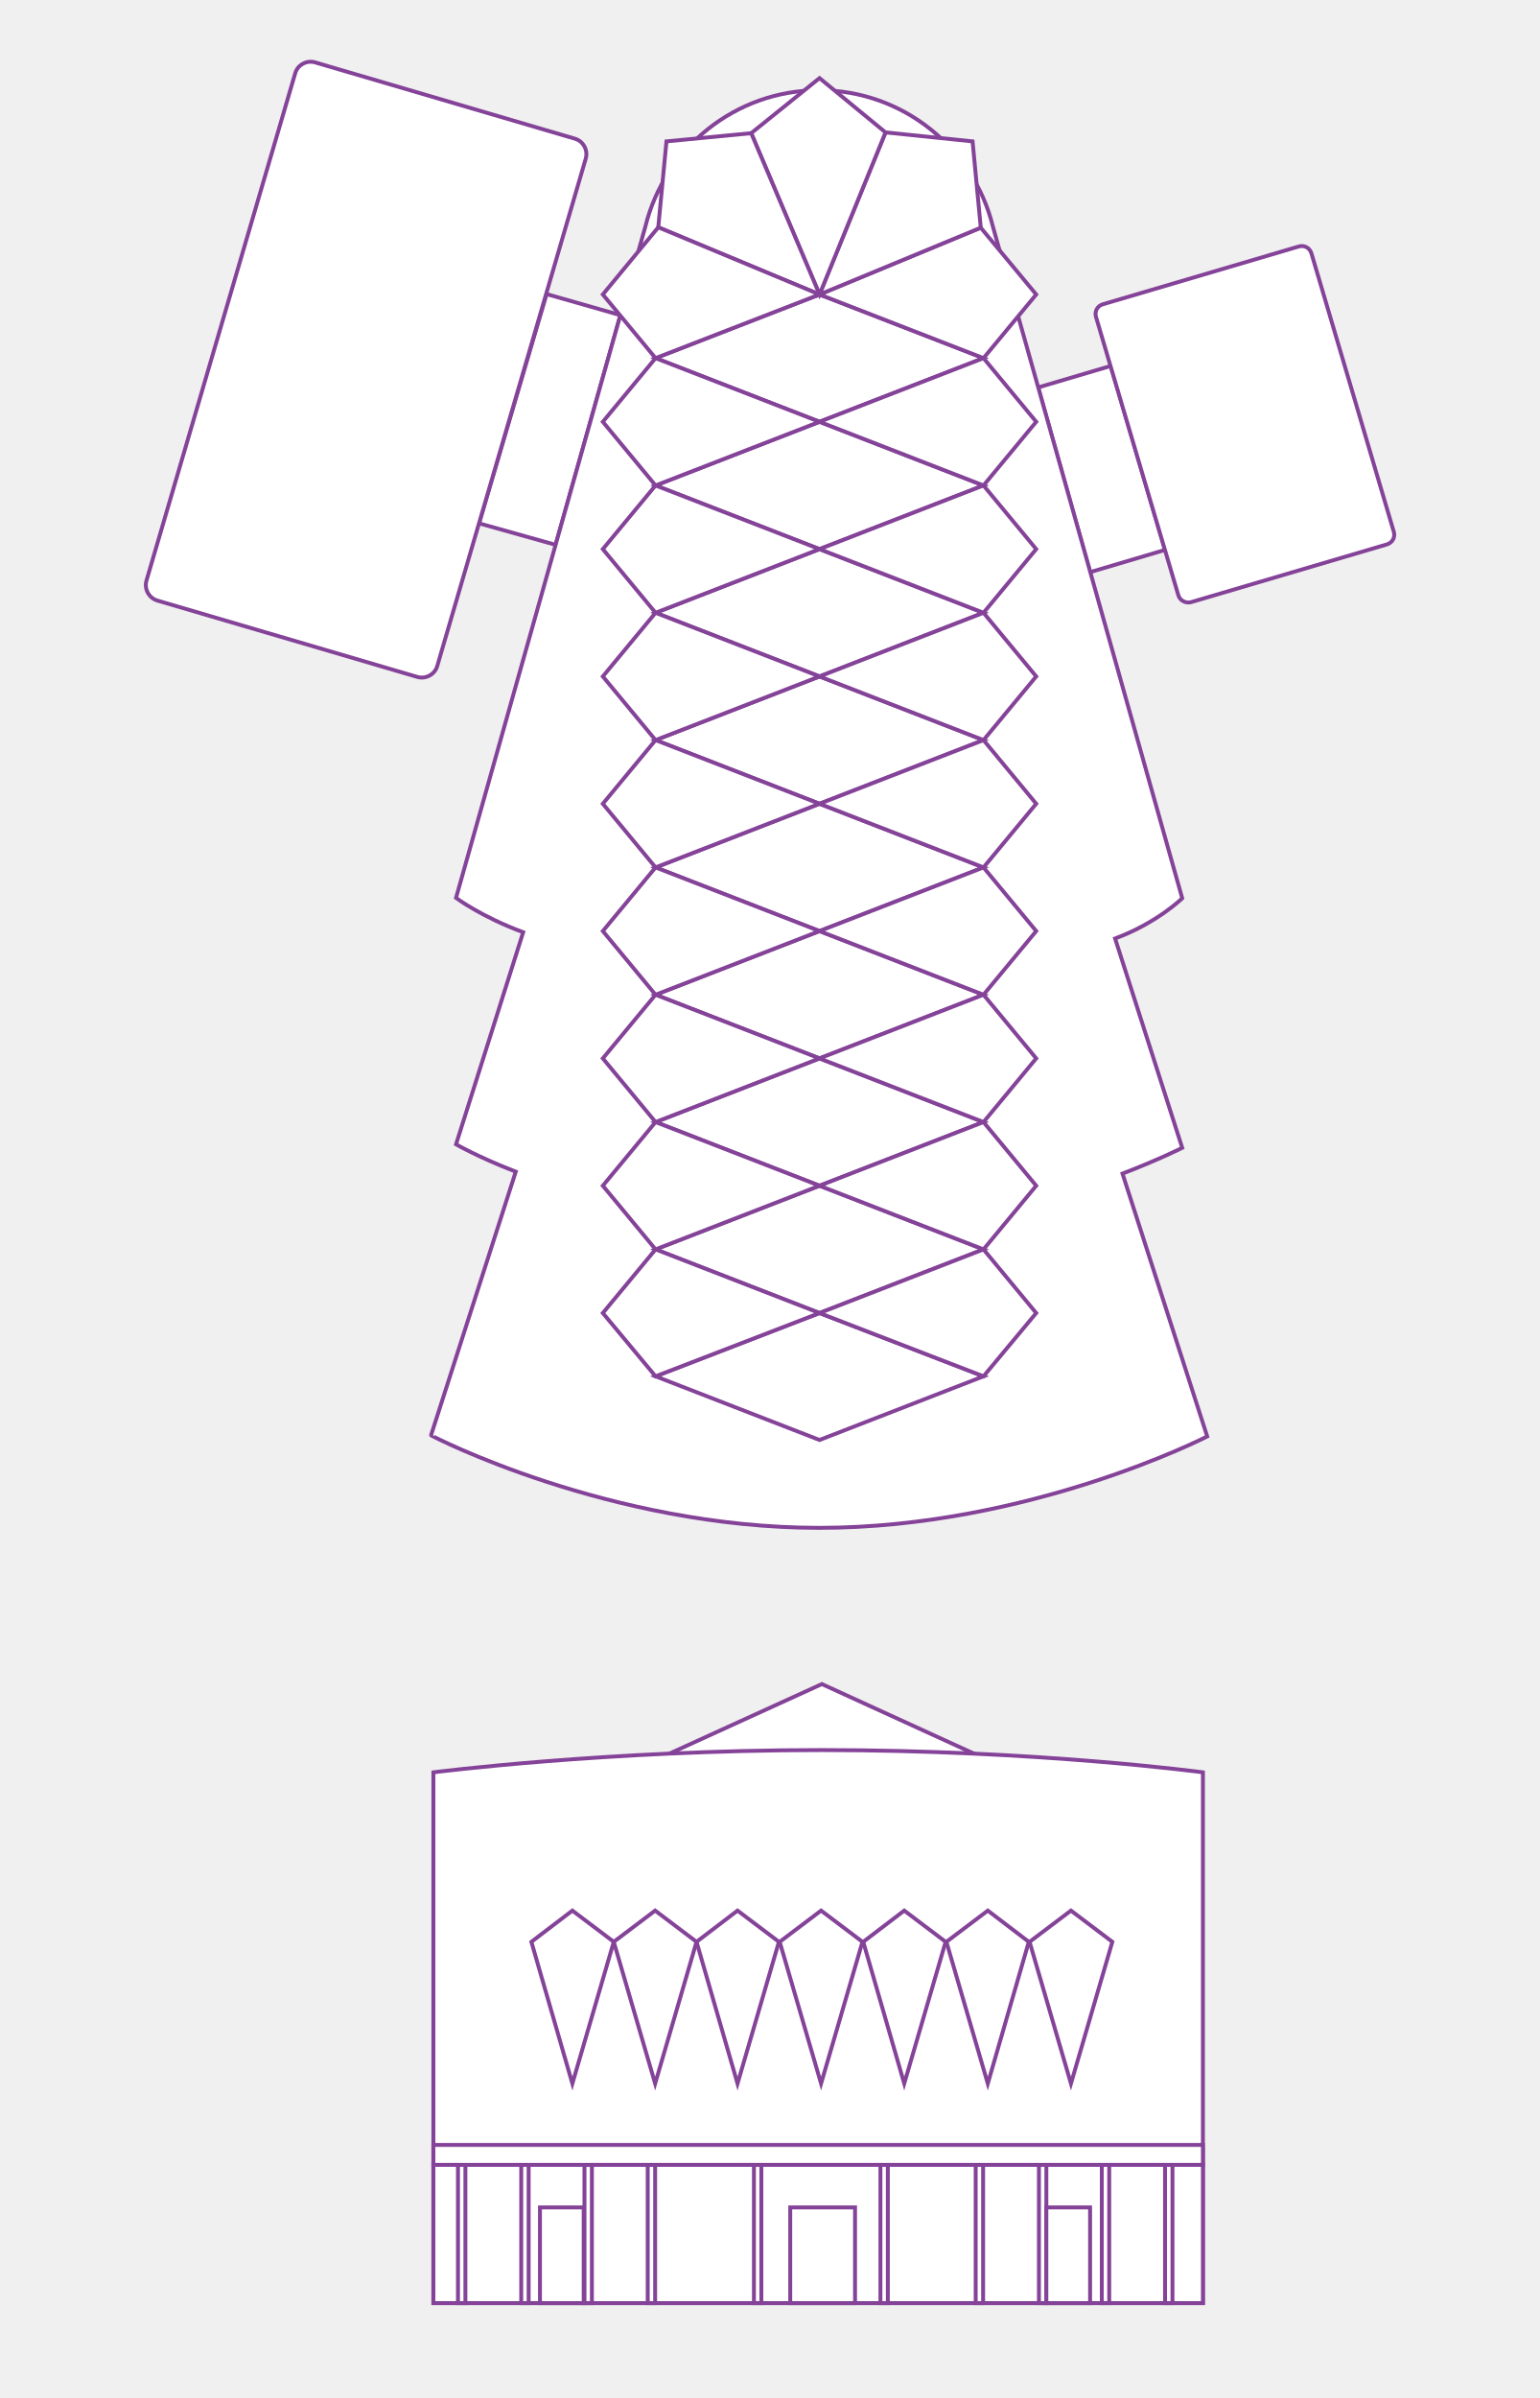
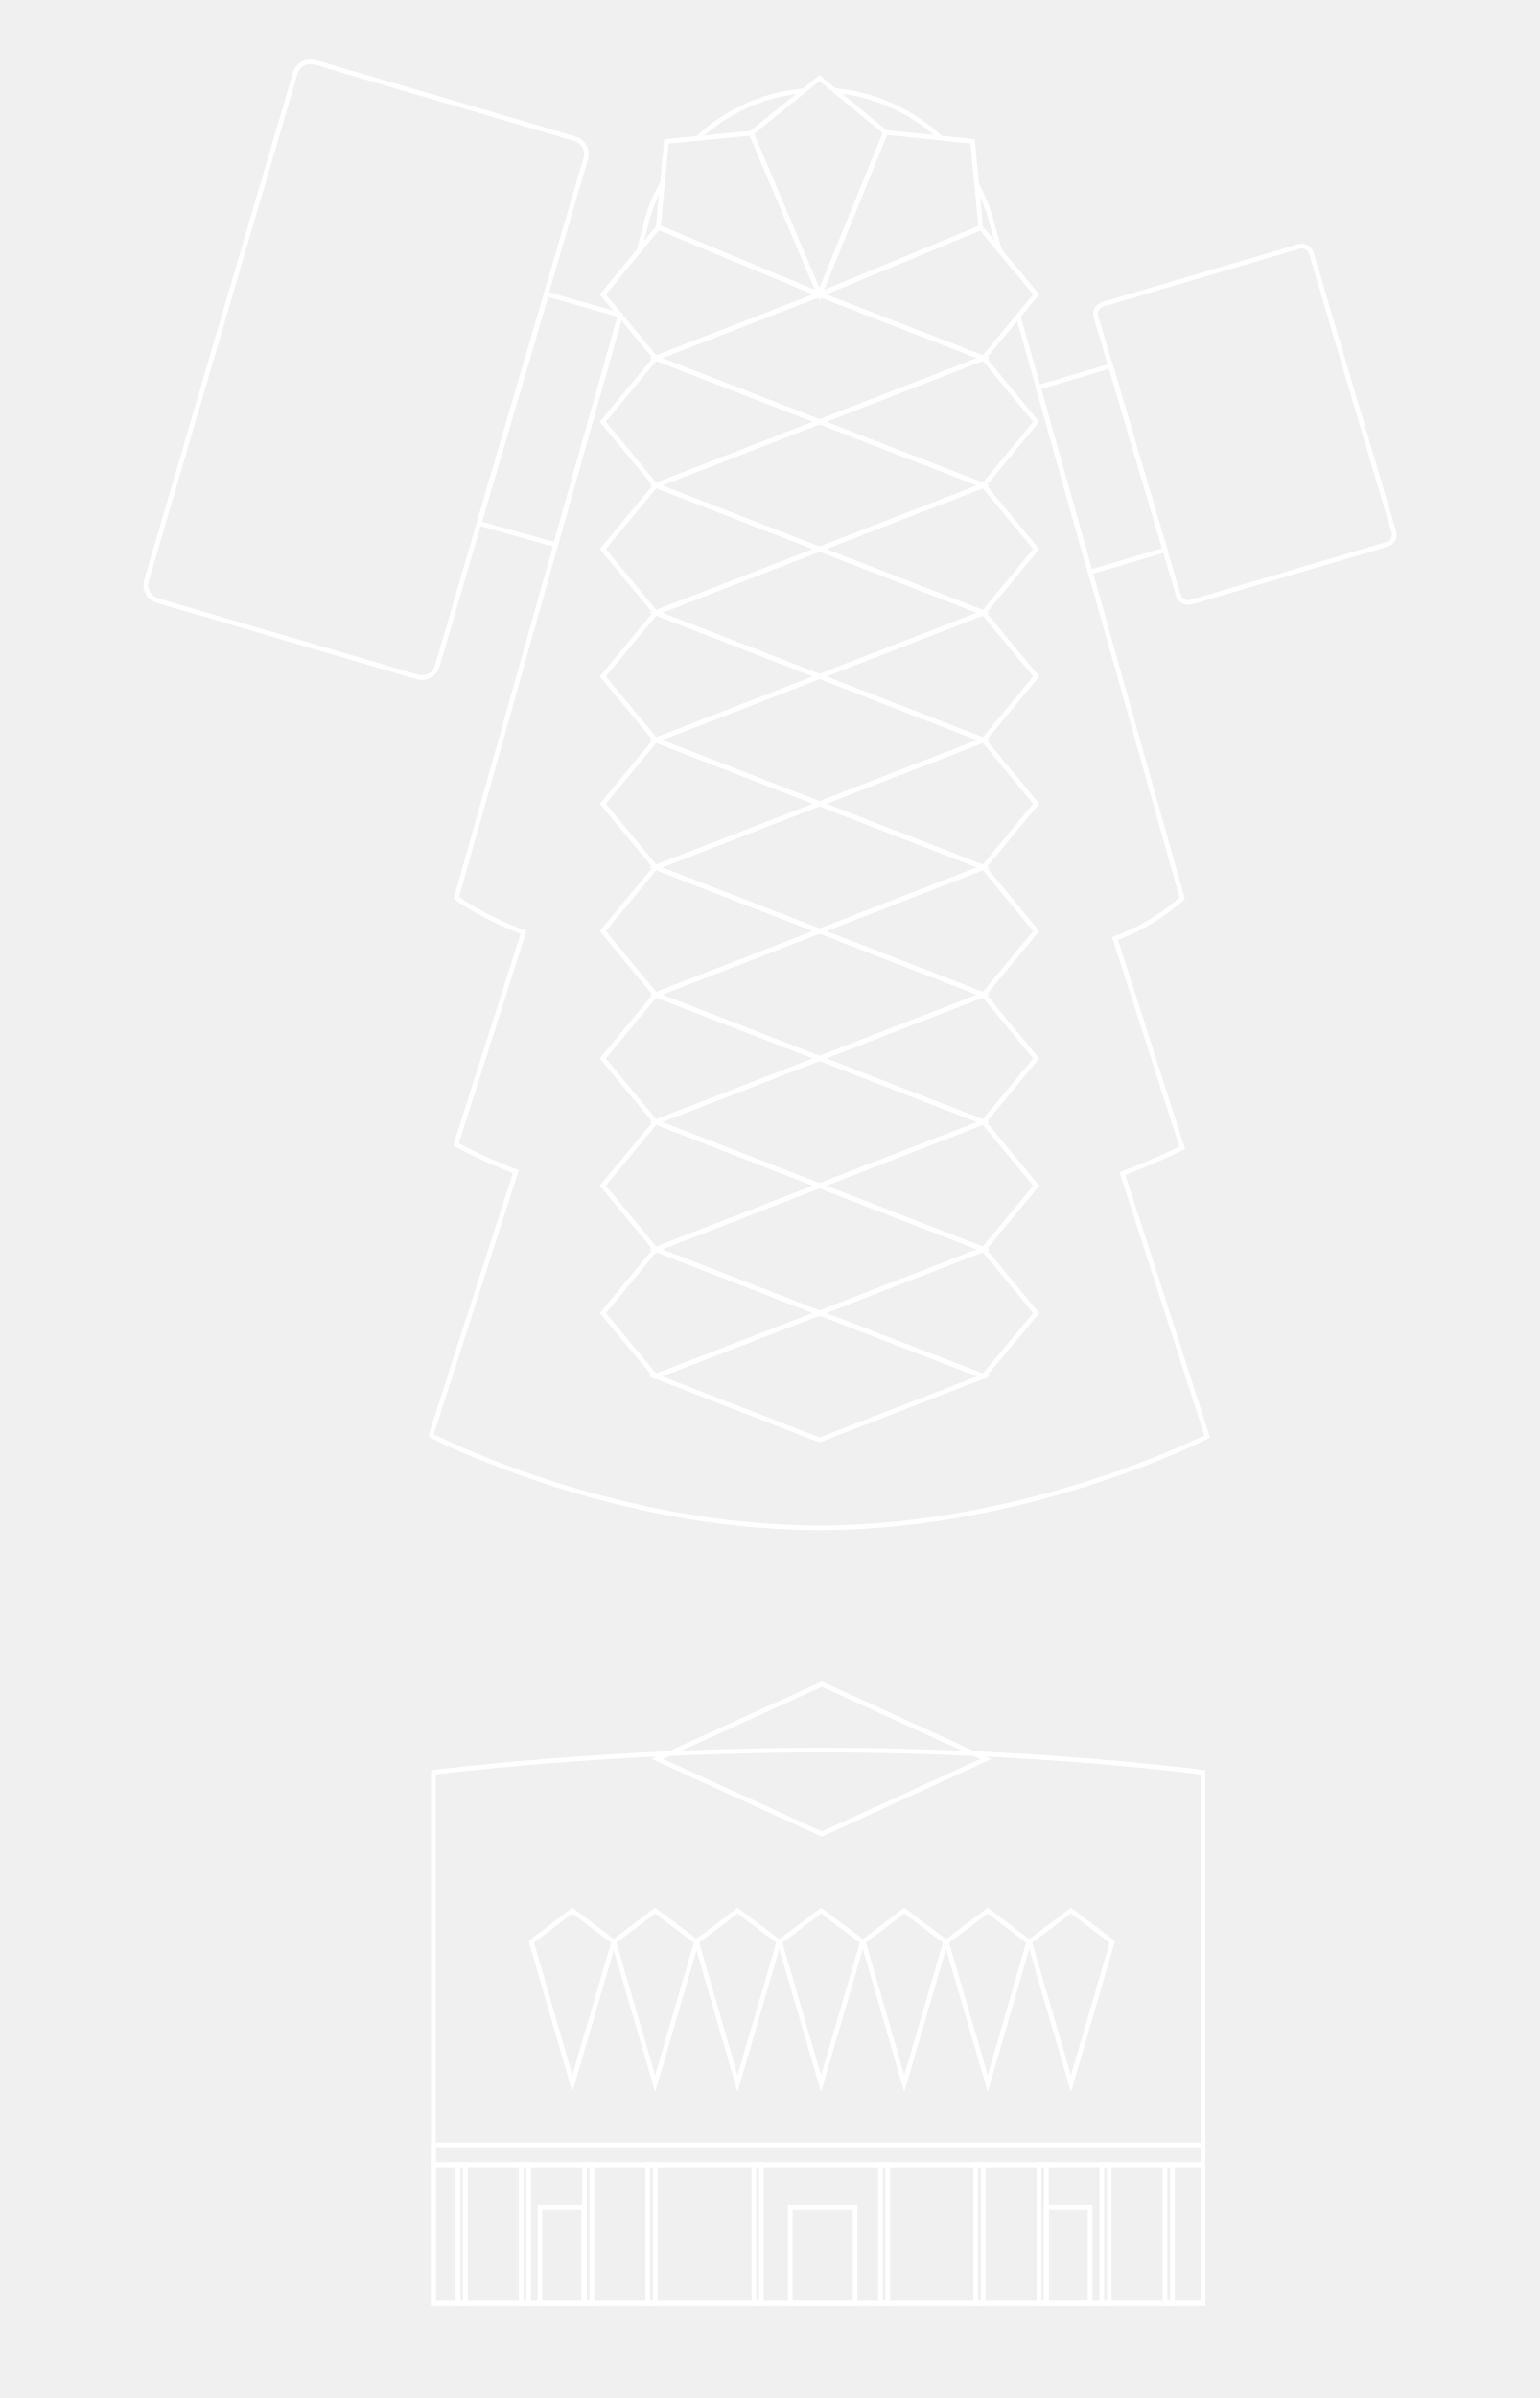
<svg xmlns="http://www.w3.org/2000/svg" version="1.1" id="Layer_1" x="0px" y="0px" viewBox="0 0 394.4 614" style="enable-background:new 0 0 394.4 614;" xml:space="preserve">
  <style type="text/css">
- 	.st0{fill:#FFFFFF;stroke:#844398;stroke-miterlimit:10;}
+ 	.st0{fill:none;stroke:#FFFFFF;stroke-width:1.2;stroke-miterlimit:10;}
</style>
  <g>
    <g>
      <g>
+         <polygon class="st0" points="265.9,99.2 284.5,93.7 298.4,140.8 279.2,146.5    " />
+       </g>
+       <g>
+         <polygon class="st0" points="158.9,80.7 140,75.3 122.7,134 142.3,139.5    " />
+       </g>
+       <path class="st0" d="M37.5,148.7L75.6,18.8c0.6-2.2,3-3.5,5.2-2.8l66.4,19.5c2.2,0.6,3.5,3,2.8,5.2l-38,129.8    c-0.6,2.2-3,3.5-5.2,2.8l-66.4-19.5C38.2,153.2,36.9,150.9,37.5,148.7z" />
+       <path class="st0" d="M301.8,152.4l-21.1-71.3c-0.4-1.4,0.4-2.8,1.8-3.2l50.2-14.8c1.4-0.4,2.8,0.4,3.2,1.8l21.1,71.3    c0.4,1.4-0.4,2.8-1.8,3.2L305,154.2C303.7,154.5,302.2,153.8,301.8,152.4z" />
+       <path class="st0" d="M169.6,46.9c-1.9,3.4-3.4,7.2-4.3,11.1l0,0l-1.7,6.2" />
+       <path class="st0" d="M205.6,23.3c-10.3,0.9-19.6,5.3-26.8,12" />
+       <path class="st0" d="M240.7,35.1c-7.2-6.6-16.5-10.9-26.7-11.9" />
+       <path class="st0" d="M256,64.1l-1.7-6.1l0,0c-0.9-3.7-2.3-7.2-4-10.5" />
+       <path class="st0" d="M158.8,81l-41.9,148.9c0,0,6.4,4.8,17.2,8.8L116.8,293c0,0,5.7,3.3,15.3,7l-21.7,67.5    c0,0.1,45.6,23.7,99.4,23.7s99.4-23.4,99.4-23.4l-21.7-67.3c9.6-3.7,15.3-6.6,15.3-6.6l-17.2-53.6c10.8-4,17.2-10.3,17.2-10.3    L260.9,81.3" />
+       <g>
+         <polygon class="st0" points="251.9,352.4 209.9,336.2 167.9,352.4 209.9,368.7    " />
+         <polygon class="st0" points="251.9,319.9 209.9,303.6 167.9,319.9 209.9,336.2    " />
+         <polygon class="st0" points="251.9,287.3 209.9,271 167.9,287.3 209.9,303.6    " />
+         <polygon class="st0" points="251.9,254.7 209.9,238.4 167.9,254.7 209.9,271    " />
+         <polygon class="st0" points="251.9,222.1 209.9,205.8 167.9,222.1 209.9,238.4    " />
+         <polygon class="st0" points="251.9,189.5 209.9,173.2 167.9,189.5 209.9,205.8    " />
+         <polygon class="st0" points="251.9,156.9 209.9,140.6 167.9,156.9 209.9,173.2    " />
+         <polygon class="st0" points="251.9,124.3 209.9,108 167.9,124.3 209.9,140.6    " />
+         <polygon class="st0" points="251.9,91.7 209.9,75.4 167.9,91.7 209.9,108    " />
+         <polygon class="st0" points="209.9,336.2 167.9,319.9 154.4,336.2 167.9,352.4    " />
+         <polygon class="st0" points="209.9,303.6 167.9,287.3 154.4,303.6 167.9,319.9    " />
+         <polygon class="st0" points="209.9,271 167.9,254.7 154.4,271 167.9,287.3    " />
+         <polygon class="st0" points="209.9,238.4 167.9,222.1 154.4,238.4 167.9,254.7    " />
+         <polygon class="st0" points="209.9,205.8 167.9,189.5 154.4,205.8 167.9,222.1    " />
+         <polygon class="st0" points="209.9,173.2 167.9,156.9 154.4,173.2 167.9,189.5    " />
+         <polygon class="st0" points="209.9,140.6 167.9,124.3 154.4,140.6 167.9,156.9    " />
+         <polygon class="st0" points="209.9,108 167.9,91.7 154.4,108 167.9,124.3    " />
+         <polygon class="st0" points="209.9,336.2 251.9,319.9 265.4,336.2 251.9,352.4    " />
+         <polygon class="st0" points="209.9,303.6 251.9,287.3 265.4,303.6 251.9,319.9    " />
+         <polygon class="st0" points="209.9,271 251.9,254.7 265.4,271 251.9,287.3    " />
+         <polygon class="st0" points="209.9,238.4 251.9,222.1 265.4,238.4 251.9,254.7    " />
+         <polygon class="st0" points="209.9,205.8 251.9,189.5 265.4,205.8 251.9,222.1    " />
+         <polygon class="st0" points="209.9,173.2 251.9,156.9 265.4,173.2 251.9,189.5    " />
+         <polygon class="st0" points="209.9,140.6 251.9,124.3 265.4,140.6 251.9,156.9    " />
+         <polygon class="st0" points="209.9,108 251.9,91.7 265.4,108 251.9,124.3    " />
+         <polygon class="st0" points="209.9,75.4 251.2,58.3 265.4,75.4 251.9,91.7    " />
+         <polygon class="st0" points="209.9,75.4 226.8,33.9 249.1,36.2 251.2,58.3    " />
+         <polygon class="st0" points="209.9,75.4 192.4,34.1 209.9,20 226.8,33.9    " />
+         <polygon class="st0" points="209.9,75.4 168.6,58.2 170.7,36.2 192.4,34.1    " />
+         <polygon class="st0" points="209.9,75.4 167.9,91.7 154.4,75.4 168.6,58.2    " />
+       </g>
+     </g>
+   </g>
+   <g>
+     <g>
+       <polygon class="st0" points="252.5,450.4 210.5,431.2 168.4,450.4 210.5,469.6   " />
+     </g>
+     <path class="st0" d="M308.1,589.7H111V453.8c0,0,44.3-5.7,99.5-5.7s97.6,5.7,97.6,5.7V589.7z" />
+     <g>
+       <g>
        <g>
-           <polygon class="st0" points="265.9,99.2 284.5,93.7 298.4,140.8 279.2,146.5     " />
+           <polygon class="st0" points="188.9,489.2 178.4,497.2 188.9,533.5 199.5,497.2     " />
        </g>
+       </g>
+       <g>
        <g>
-           <polygon class="st0" points="158.9,80.7 140,75.3 122.7,134 142.3,139.5     " />
+           <polygon class="st0" points="210.3,489.2 199.7,497.2 210.3,533.5 220.9,497.2     " />
        </g>
-         <path class="st0" d="M37.5,148.7L75.6,18.8c0.6-2.2,3-3.5,5.2-2.8l66.4,19.5c2.2,0.6,3.5,3,2.8,5.2l-38,129.8     c-0.6,2.2-3,3.5-5.2,2.8l-66.4-19.5C38.2,153.2,36.9,150.9,37.5,148.7z" />
-         <path class="st0" d="M301.8,152.4l-21.1-71.3c-0.4-1.4,0.4-2.8,1.8-3.2l50.2-14.8c1.4-0.4,2.8,0.4,3.2,1.8l21.1,71.3     c0.4,1.4-0.4,2.8-1.8,3.2L305,154.2C303.7,154.5,302.2,153.8,301.8,152.4z" />
-         <path class="st0" d="M209.8,391.2c53.8,0,99.4-23.4,99.4-23.4l-21.7-67.3c9.6-3.7,15.3-6.6,15.3-6.6l-17.2-53.6     c10.8-4,17.2-10.3,17.2-10.3L254.3,58l0,0c-4.9-20-23-34.9-44.5-34.9S170.2,38,165.3,58l0,0l-48.5,171.9c0,0,6.4,4.8,17.2,8.8     L116.8,293c0,0,5.7,3.3,15.3,7l-21.7,67.5C110.4,367.6,156,391.2,209.8,391.2z" />
+       </g>
+       <g>
        <g>
-           <polygon class="st0" points="251.9,352.4 209.9,336.2 167.9,352.4 209.9,368.7     " />
-           <polygon class="st0" points="251.9,319.9 209.9,303.6 167.9,319.9 209.9,336.2     " />
-           <polygon class="st0" points="251.9,287.3 209.9,271 167.9,287.3 209.9,303.6     " />
-           <polygon class="st0" points="251.9,254.7 209.9,238.4 167.9,254.7 209.9,271     " />
-           <polygon class="st0" points="251.9,222.1 209.9,205.8 167.9,222.1 209.9,238.4     " />
-           <polygon class="st0" points="251.9,189.5 209.9,173.2 167.9,189.5 209.9,205.8     " />
-           <polygon class="st0" points="251.9,156.9 209.9,140.6 167.9,156.9 209.9,173.2     " />
-           <polygon class="st0" points="251.9,124.3 209.9,108 167.9,124.3 209.9,140.6     " />
-           <polygon class="st0" points="251.9,91.7 209.9,75.4 167.9,91.7 209.9,108     " />
-           <polygon class="st0" points="209.9,336.2 167.9,319.9 154.4,336.2 167.9,352.4     " />
-           <polygon class="st0" points="209.9,303.6 167.9,287.3 154.4,303.6 167.9,319.9     " />
-           <polygon class="st0" points="209.9,271 167.9,254.7 154.4,271 167.9,287.3     " />
-           <polygon class="st0" points="209.9,238.4 167.9,222.1 154.4,238.4 167.9,254.7     " />
-           <polygon class="st0" points="209.9,205.8 167.9,189.5 154.4,205.8 167.9,222.1     " />
-           <polygon class="st0" points="209.9,173.2 167.9,156.9 154.4,173.2 167.9,189.5     " />
-           <polygon class="st0" points="209.9,140.6 167.9,124.3 154.4,140.6 167.9,156.9     " />
-           <polygon class="st0" points="209.9,108 167.9,91.7 154.4,108 167.9,124.3     " />
-           <polygon class="st0" points="209.9,336.2 251.9,319.9 265.4,336.2 251.9,352.4     " />
-           <polygon class="st0" points="209.9,303.6 251.9,287.3 265.4,303.6 251.9,319.9     " />
-           <polygon class="st0" points="209.9,271 251.9,254.7 265.4,271 251.9,287.3     " />
-           <polygon class="st0" points="209.9,238.4 251.9,222.1 265.4,238.4 251.9,254.7     " />
-           <polygon class="st0" points="209.9,205.8 251.9,189.5 265.4,205.8 251.9,222.1     " />
-           <polygon class="st0" points="209.9,173.2 251.9,156.9 265.4,173.2 251.9,189.5     " />
-           <polygon class="st0" points="209.9,140.6 251.9,124.3 265.4,140.6 251.9,156.9     " />
-           <polygon class="st0" points="209.9,108 251.9,91.7 265.4,108 251.9,124.3     " />
-           <polygon class="st0" points="209.9,75.4 251.2,58.3 265.4,75.4 251.9,91.7     " />
-           <polygon class="st0" points="209.9,75.4 226.8,33.9 249.1,36.2 251.2,58.3     " />
-           <polygon class="st0" points="209.9,75.4 192.4,34.1 209.9,20 226.8,33.9     " />
-           <polygon class="st0" points="209.9,75.4 168.6,58.2 170.7,36.2 192.4,34.1     " />
-           <polygon class="st0" points="209.9,75.4 167.9,91.7 154.4,75.4 168.6,58.2     " />
+           <polygon class="st0" points="231.6,489.2 221.1,497.2 231.6,533.5 242.2,497.2     " />
+         </g>
+       </g>
+       <g>
+         <g>
+           <polygon class="st0" points="253,489.2 242.4,497.2 253,533.5 263.5,497.2     " />
+         </g>
+       </g>
+       <g>
+         <g>
+           <polygon class="st0" points="274.3,489.2 263.7,497.2 274.3,533.5 284.9,497.2     " />
+         </g>
+       </g>
+       <g>
+         <g>
+           <polygon class="st0" points="167.8,489.2 157.2,497.2 167.8,533.5 178.4,497.2     " />
+         </g>
+       </g>
+       <g>
+         <g>
+           <polygon class="st0" points="146.6,489.2 136.1,497.2 146.6,533.5 157.2,497.2     " />
        </g>
      </g>
    </g>
+     <rect x="111" y="554.3" class="st0" width="197.1" height="35.4" />
    <g>
-       <g>
-         <polygon class="st0" points="252.5,450.4 210.5,431.2 168.4,450.4 210.5,469.6    " />
-       </g>
-       <path class="st0" d="M308.1,589.7H111V453.8c0,0,44.3-5.7,99.5-5.7s97.6,5.7,97.6,5.7V589.7z" />
-       <g>
-         <g>
-           <g>
-             <polygon class="st0" points="188.9,489.2 178.4,497.2 188.9,533.5 199.5,497.2      " />
-           </g>
-         </g>
-         <g>
-           <g>
-             <polygon class="st0" points="210.3,489.2 199.7,497.2 210.3,533.5 220.9,497.2      " />
-           </g>
-         </g>
-         <g>
-           <g>
-             <polygon class="st0" points="231.6,489.2 221.1,497.2 231.6,533.5 242.2,497.2      " />
-           </g>
-         </g>
-         <g>
-           <g>
-             <polygon class="st0" points="253,489.2 242.4,497.2 253,533.5 263.5,497.2      " />
-           </g>
-         </g>
-         <g>
-           <g>
-             <polygon class="st0" points="274.3,489.2 263.7,497.2 274.3,533.5 284.9,497.2      " />
-           </g>
-         </g>
-         <g>
-           <g>
-             <polygon class="st0" points="167.8,489.2 157.2,497.2 167.8,533.5 178.4,497.2      " />
-           </g>
-         </g>
-         <g>
-           <g>
-             <polygon class="st0" points="146.6,489.2 136.1,497.2 146.6,533.5 157.2,497.2      " />
-           </g>
-         </g>
-       </g>
-       <rect x="111" y="554.3" class="st0" width="197.1" height="35.4" />
-       <g>
-         <rect x="193.1" y="554.3" class="st0" width="1.9" height="35.4" />
-         <rect x="225.5" y="554.3" class="st0" width="1.9" height="35.4" />
-       </g>
-       <g>
-         <rect x="133.5" y="554.3" class="st0" width="1.9" height="35.4" />
-         <rect x="165.9" y="554.3" class="st0" width="1.9" height="35.4" />
-       </g>
-       <g>
-         <rect x="117.3" y="554.3" class="st0" width="1.9" height="35.4" />
-         <rect x="149.7" y="554.3" class="st0" width="1.9" height="35.4" />
-       </g>
-       <g>
-         <rect x="266.1" y="554.3" class="st0" width="1.9" height="35.4" />
-         <rect x="298.4" y="554.3" class="st0" width="1.9" height="35.4" />
-       </g>
-       <g>
-         <rect x="249.9" y="554.3" class="st0" width="1.9" height="35.4" />
-         <rect x="282.2" y="554.3" class="st0" width="1.9" height="35.4" />
-       </g>
-       <rect x="202.4" y="565.2" class="st0" width="16.6" height="24.5" />
-       <rect x="138.3" y="565.2" class="st0" width="11.2" height="24.5" />
-       <rect x="268" y="565.2" class="st0" width="11.2" height="24.5" />
-       <rect x="111" y="549.2" class="st0" width="197.1" height="5.1" />
+       <rect x="193.1" y="554.3" class="st0" width="1.9" height="35.4" />
+       <rect x="225.5" y="554.3" class="st0" width="1.9" height="35.4" />
    </g>
+     <g>
+       <rect x="133.5" y="554.3" class="st0" width="1.9" height="35.4" />
+       <rect x="165.9" y="554.3" class="st0" width="1.9" height="35.4" />
+     </g>
+     <g>
+       <rect x="117.3" y="554.3" class="st0" width="1.9" height="35.4" />
+       <rect x="149.7" y="554.3" class="st0" width="1.9" height="35.4" />
+     </g>
+     <g>
+       <rect x="266.1" y="554.3" class="st0" width="1.9" height="35.4" />
+       <rect x="298.4" y="554.3" class="st0" width="1.9" height="35.4" />
+     </g>
+     <g>
+       <rect x="249.9" y="554.3" class="st0" width="1.9" height="35.4" />
+       <rect x="282.2" y="554.3" class="st0" width="1.9" height="35.4" />
+     </g>
+     <rect x="202.4" y="565.2" class="st0" width="16.6" height="24.5" />
+     <rect x="138.3" y="565.2" class="st0" width="11.2" height="24.5" />
+     <rect x="268" y="565.2" class="st0" width="11.2" height="24.5" />
+     <rect x="111" y="549.2" class="st0" width="197.1" height="5.1" />
  </g>
</svg>
